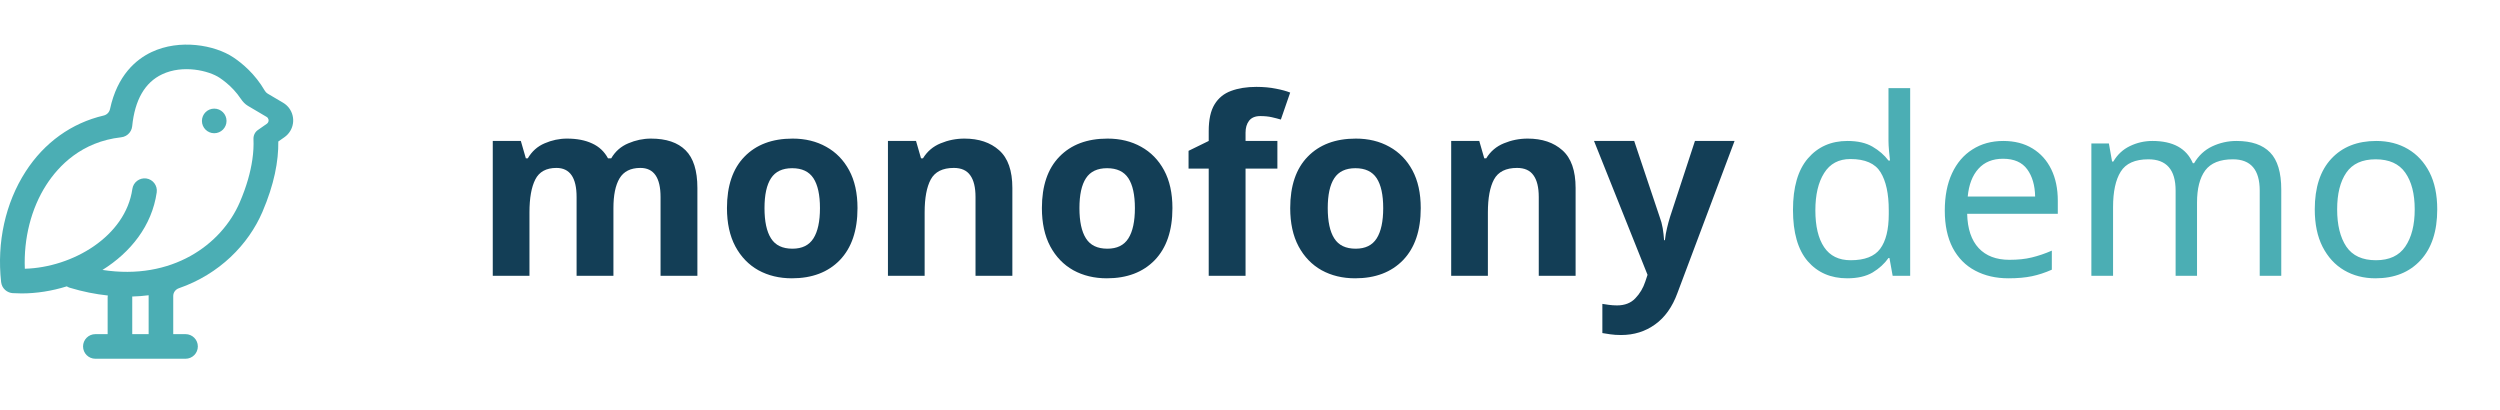
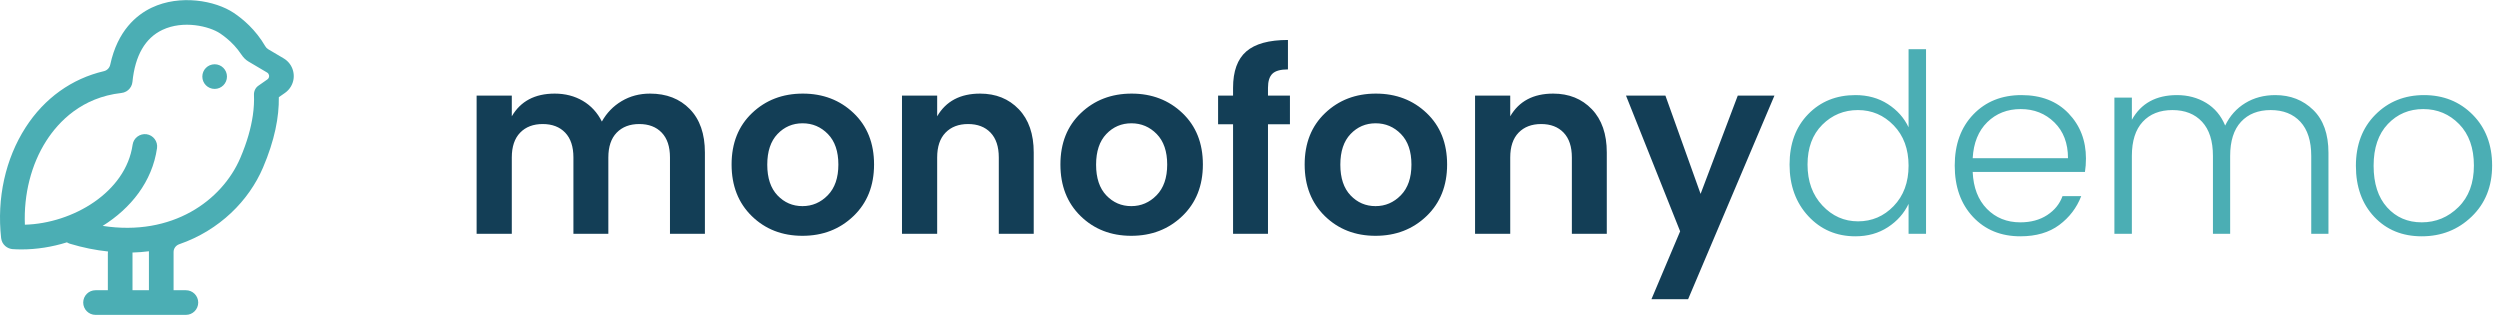
- <svg xmlns="http://www.w3.org/2000/svg" width="281" height="46" viewBox="0 0 281 46">
+ <svg xmlns="http://www.w3.org/2000/svg" width="278" height="36" viewBox="0 0 278 36">
  <g fill="none" fill-rule="evenodd">
-     <text fill="#133E56" font-family="Poppins" font-size="27.743" font-weight="600">
-       <tspan x="53.216" y="31">monofony</tspan>
-     </text>
-     <text fill="#4BAEB4" font-family="Poppins" font-size="27.743" font-weight="300">
-       <tspan x="200" y="31">demo</tspan>
-     </text>
-     <path fill="#4BAEB4" d="M17.037 5.852c3.152-1.49 7.089-.806 9.192.598.998.664 2.444 1.867 3.534 3.744.078.134.188.25.32.328l1.738 1.026c.53.314.907.814 1.06 1.41.154.596.066 1.216-.247 1.747-.168.285-.392.525-.663.716l-.69.483c.03 2.201-.458 4.818-1.783 7.911-1.574 3.674-4.843 7.01-9.392 8.582-.375.13-.634.474-.634.87v4.29h1.382c.764 0 1.383.62 1.383 1.383 0 .764-.619 1.383-1.383 1.383H10.717c-.764 0-1.382-.62-1.382-1.383 0-.764.618-1.382 1.382-1.382h1.382v-4.149c0-.067.01-.13.02-.194-1.374-.148-2.8-.424-4.29-.877-.117-.037-.223-.09-.322-.152-1.665.521-3.397.795-5.084.795-.34 0-.678-.011-1.014-.033-.135-.01-.26-.044-.382-.088l-.047-.018c-.14-.058-.268-.135-.38-.234-.013-.01-.023-.022-.036-.033-.11-.102-.205-.22-.277-.352-.007-.015-.012-.03-.019-.042-.07-.141-.119-.292-.137-.452l-.004-.01c-.498-4.482.477-8.894 2.745-12.423 2.113-3.285 5.19-5.472 8.78-6.31.362-.084.637-.368.715-.732.82-3.806 2.931-5.58 4.67-6.402zm-.33 27.334c-.6.079-1.218.125-1.851.144.002.027.008.052.008.08v4.148h1.843zm7.988-24.435c-1.224-.817-4.13-1.51-6.476-.398-1.935.914-3.067 2.878-3.361 5.837-.003.027-.012.052-.016.078-.011.063-.02.129-.039.189-.01.033-.027.062-.039.095-.02.051-.04.105-.066.155-.018.034-.042.064-.063.096-.027.042-.053.085-.084.124-.03.037-.065.067-.098.1-.029.029-.055.061-.087.087-.05.042-.106.078-.162.113l-.052.035c-.164.092-.346.152-.539.17-4.426.499-7.02 3.189-8.415 5.36-1.697 2.64-2.547 6.015-2.407 9.415 5.356-.147 11.323-3.63 12.087-8.975.108-.757.814-1.275 1.564-1.174.755.108 1.28.808 1.173 1.564-.537 3.761-2.945 6.75-6.097 8.719 7.812 1.208 13.393-2.842 15.438-7.615.769-1.793 1.202-3.372 1.407-4.78.122-.828.158-1.592.128-2.298-.018-.405.154-.794.486-1.027l1.016-.71c.054-.039.098-.087.132-.144.065-.11.079-.235.05-.35-.015-.056-.04-.11-.076-.16-.035-.046-.081-.089-.137-.121l-2.09-1.234c-.322-.191-.584-.467-.792-.78-.504-.755-1.086-1.358-1.658-1.827-.247-.202-.492-.388-.727-.544zm-.615 3.458c.763 0 1.382.62 1.382 1.383s-.62 1.383-1.382 1.383c-.764 0-1.383-.62-1.383-1.383s.619-1.383 1.383-1.383z" />
+     <path fill="#133E56" fill-rule="nonzero" d="M56.912 26v-8.49c0-1.201.31-2.122.93-2.76.619-.638 1.456-.957 2.51-.957 1.054 0 1.886.32 2.497.957.61.638.915 1.559.915 2.76V26h3.884v-8.49c0-1.201.31-2.122.93-2.76.62-.638 1.456-.957 2.51-.957 1.054 0 1.887.32 2.497.957.61.638.916 1.559.916 2.76V26h3.884v-9.044c0-2.072-.56-3.68-1.679-4.827-1.119-1.147-2.594-1.72-4.425-1.72-1.165 0-2.215.277-3.149.832-.934.555-1.669 1.313-2.205 2.275-.5-.999-1.207-1.767-2.122-2.303-.916-.536-1.956-.804-3.122-.804-2.2 0-3.791.841-4.771 2.524v-2.302H53V26h3.912zm32.32.222c2.256 0 4.148-.73 5.673-2.192 1.526-1.46 2.29-3.375 2.29-5.742 0-2.368-.76-4.273-2.276-5.715-1.516-1.443-3.398-2.164-5.645-2.164-2.248 0-4.13.72-5.646 2.164-1.517 1.442-2.275 3.347-2.275 5.715 0 2.367.75 4.281 2.247 5.742 1.498 1.461 3.376 2.192 5.632 2.192zm0-3.301c-1.091 0-2.016-.398-2.774-1.193-.759-.796-1.138-1.933-1.138-3.413 0-1.48.38-2.617 1.138-3.412.758-.795 1.687-1.193 2.788-1.193 1.1 0 2.039.398 2.816 1.193.777.795 1.165 1.928 1.165 3.398 0 1.47-.393 2.608-1.18 3.413-.785.804-1.724 1.207-2.815 1.207zM104.213 26v-8.49c0-1.201.31-2.122.93-2.76.62-.638 1.456-.957 2.51-.957 1.054 0 1.887.32 2.497.957.61.638.916 1.559.916 2.76V26h3.884v-9.044c0-2.053-.555-3.658-1.665-4.814-1.11-1.155-2.543-1.733-4.3-1.733-2.201 0-3.792.841-4.772 2.524v-2.302h-3.912V26h3.912zm21.584.222c2.256 0 4.148-.73 5.673-2.192 1.526-1.46 2.29-3.375 2.29-5.742 0-2.368-.76-4.273-2.276-5.715-1.516-1.443-3.398-2.164-5.645-2.164-2.248 0-4.13.72-5.646 2.164-1.517 1.442-2.275 3.347-2.275 5.715 0 2.367.75 4.281 2.247 5.742 1.498 1.461 3.376 2.192 5.632 2.192zm0-3.301c-1.091 0-2.016-.398-2.774-1.193-.759-.796-1.138-1.933-1.138-3.413 0-1.48.38-2.617 1.138-3.412.758-.795 1.687-1.193 2.788-1.193 1.1 0 2.039.398 2.816 1.193.777.795 1.165 1.928 1.165 3.398 0 1.47-.393 2.608-1.18 3.413-.785.804-1.724 1.207-2.815 1.207zM141 26V13.82h2.441v-3.19H141v-.86c0-.74.166-1.266.5-1.58.332-.315.906-.472 1.72-.472V4.444c-2.109 0-3.653.425-4.634 1.276-.98.85-1.47 2.201-1.47 4.05v.86h-1.665v3.19h1.665V26H141zm11.957.222c2.257 0 4.148-.73 5.674-2.192 1.525-1.46 2.288-3.375 2.288-5.742 0-2.368-.758-4.273-2.275-5.715-1.516-1.443-3.398-2.164-5.645-2.164-2.247 0-4.13.72-5.646 2.164-1.517 1.442-2.275 3.347-2.275 5.715 0 2.367.75 4.281 2.247 5.742 1.498 1.461 3.376 2.192 5.632 2.192zm0-3.301c-1.091 0-2.016-.398-2.774-1.193-.758-.796-1.138-1.933-1.138-3.413 0-1.48.38-2.617 1.138-3.412.758-.795 1.688-1.193 2.788-1.193 1.1 0 2.04.398 2.816 1.193.777.795 1.165 1.928 1.165 3.398 0 1.47-.393 2.608-1.179 3.413-.786.804-1.725 1.207-2.816 1.207zM167.938 26v-8.49c0-1.201.31-2.122.93-2.76.62-.638 1.456-.957 2.51-.957 1.055 0 1.887.32 2.497.957.61.638.916 1.559.916 2.76V26h3.884v-9.044c0-2.053-.555-3.658-1.665-4.814-1.11-1.155-2.543-1.733-4.3-1.733-2.201 0-3.792.841-4.772 2.524v-2.302h-3.912V26h3.912zm19.78 7.269l9.6-22.638h-4.078l-4.134 10.93-3.912-10.93h-4.383l6.02 15.092-3.19 7.546h4.078z" />
+     <path fill="#4BAEB4" fill-rule="nonzero" d="M206.324 26.277c1.369 0 2.57-.337 3.607-1.012 1.035-.675 1.803-1.54 2.302-2.594V26h1.942V5.47h-1.942v8.684c-.5-1.054-1.267-1.914-2.302-2.58-1.036-.666-2.238-.999-3.607-.999-2.127 0-3.88.707-5.257 2.122-1.378 1.415-2.067 3.283-2.067 5.604 0 2.322.694 4.231 2.08 5.73 1.388 1.497 3.136 2.246 5.244 2.246zm.291-1.664c-1.544 0-2.866-.587-3.967-1.762-1.1-1.174-1.65-2.69-1.65-4.55 0-1.858.545-3.333 1.636-4.425 1.092-1.09 2.414-1.636 3.968-1.636 1.553 0 2.88.568 3.98 1.706 1.101 1.137 1.651 2.63 1.651 4.48 0 1.85-.555 3.348-1.664 4.495-1.091 1.128-2.41 1.692-3.954 1.692zm18.047 1.664c1.757 0 3.2-.42 4.328-1.262 1.128-.841 1.942-1.91 2.441-3.204h-2.08c-.315.87-.884 1.572-1.707 2.108-.823.537-1.817.805-2.982.805-1.498 0-2.737-.5-3.717-1.498-.98-.999-1.508-2.368-1.582-4.106h12.484c.074-.463.111-.962.111-1.498 0-1.998-.647-3.672-1.942-5.022-1.294-1.35-3.037-2.025-5.23-2.025-2.19 0-3.976.717-5.353 2.15-1.378 1.433-2.067 3.33-2.067 5.687 0 2.358.675 4.259 2.025 5.701 1.35 1.443 3.107 2.164 5.271 2.164zm5.299-8.683h-10.598c.093-1.702.634-3.038 1.623-4.009.99-.97 2.229-1.456 3.718-1.456 1.489 0 2.737.494 3.745 1.484s1.512 2.316 1.512 3.98zM237.063 26v-8.656c0-1.664.402-2.931 1.207-3.8.804-.87 1.905-1.304 3.301-1.304 1.397 0 2.497.434 3.302 1.304.804.869 1.206 2.136 1.206 3.8V26h1.915v-8.656c0-1.664.402-2.931 1.207-3.8.804-.87 1.905-1.304 3.3-1.304 1.397 0 2.498.434 3.302 1.304.805.869 1.207 2.136 1.207 3.8V26h1.914v-9.016c0-2.072-.564-3.658-1.692-4.758-1.128-1.1-2.534-1.651-4.217-1.651-1.258 0-2.372.296-3.343.888-.97.592-1.715 1.424-2.233 2.497-.463-1.11-1.17-1.952-2.122-2.525-.953-.573-2.03-.86-3.233-.86-2.33 0-4.004.916-5.02 2.747v-2.47h-1.943V26h1.942zm32.237.277c2.183 0 4.032-.73 5.549-2.191 1.516-1.461 2.275-3.352 2.275-5.674 0-2.32-.722-4.207-2.164-5.66-1.443-1.451-3.246-2.177-5.41-2.177s-3.967.726-5.41 2.178-2.164 3.347-2.164 5.687c0 2.34.68 4.23 2.04 5.673 1.359 1.443 3.12 2.164 5.284 2.164zm0-1.553c-1.572 0-2.857-.555-3.856-1.665-.999-1.11-1.498-2.654-1.498-4.633s.527-3.523 1.581-4.633c1.054-1.11 2.367-1.664 3.94-1.664 1.572 0 2.903.56 3.995 1.678 1.09 1.119 1.636 2.654 1.636 4.605 0 1.952-.573 3.491-1.72 4.62-1.146 1.128-2.506 1.692-4.078 1.692z" />
+     <path fill="#4BAEB4" d="M16.888.844c3.124-1.476 7.027-.798 9.111.593.99.66 2.423 1.85 3.504 3.712.077.132.186.248.318.324l1.722 1.018c.526.311.899.807 1.05 1.397.153.592.066 1.206-.245 1.732-.166.282-.388.52-.656.71l-.686.479c.032 2.182-.453 4.776-1.766 7.842-1.56 3.641-4.8 6.949-9.31 8.507-.372.129-.628.47-.628.862v4.253h1.37c.757 0 1.37.613 1.37 1.37 0 .757-.613 1.371-1.37 1.371H10.623c-.757 0-1.37-.614-1.37-1.37 0-.758.613-1.371 1.37-1.371h1.37V28.16c0-.067.01-.13.02-.193-1.362-.147-2.776-.42-4.253-.869-.116-.036-.22-.09-.319-.15-1.65.516-3.367.787-5.04.787-.337 0-.671-.01-1.004-.033-.134-.009-.259-.043-.379-.087l-.046-.018c-.139-.057-.266-.133-.377-.231-.013-.01-.023-.022-.036-.033-.109-.101-.203-.218-.274-.349-.007-.015-.012-.03-.02-.042-.069-.14-.117-.289-.135-.448l-.004-.01c-.493-4.442.473-8.816 2.721-12.314 2.094-3.256 5.145-5.424 8.702-6.255.36-.083.633-.365.71-.726.812-3.772 2.905-5.53 4.629-6.346zm-.327 27.096c-.596.078-1.208.123-1.835.142.002.027.008.052.008.079v4.112h1.827zm7.918-24.222c-1.214-.81-4.093-1.496-6.42-.395-1.917.907-3.04 2.854-3.331 5.787-.003.027-.012.051-.016.077-.01.063-.02.128-.038.187-.011.033-.027.062-.039.094-.02.051-.039.104-.065.154-.019.034-.042.064-.064.096-.026.04-.052.084-.083.122-.029.037-.064.067-.096.1-.029.028-.055.06-.086.086-.05.042-.105.076-.161.111-.017.012-.034.025-.052.035-.163.091-.343.15-.534.168-4.387.495-6.958 3.162-8.341 5.314-1.683 2.617-2.525 5.963-2.386 9.333 5.308-.146 11.223-3.599 11.98-8.897.108-.75.807-1.263 1.55-1.164.75.107 1.27.802 1.164 1.55-.533 3.729-2.92 6.691-6.044 8.643 7.744 1.198 13.276-2.817 15.303-7.548.762-1.778 1.191-3.342 1.395-4.737.12-.822.156-1.58.126-2.28-.017-.4.154-.786.483-1.017l1.006-.705c.054-.037.098-.085.132-.141.064-.109.077-.233.05-.347-.015-.056-.041-.11-.077-.159-.034-.046-.08-.088-.135-.12L27.628 6.84c-.32-.189-.579-.462-.785-.772-.5-.75-1.076-1.347-1.644-1.812-.245-.2-.488-.385-.72-.539zm-.61 3.428c.757 0 1.37.614 1.37 1.37 0 .757-.613 1.371-1.37 1.371-.757 0-1.37-.614-1.37-1.37 0-.757.613-1.37 1.37-1.37z" />
  </g>
</svg>
